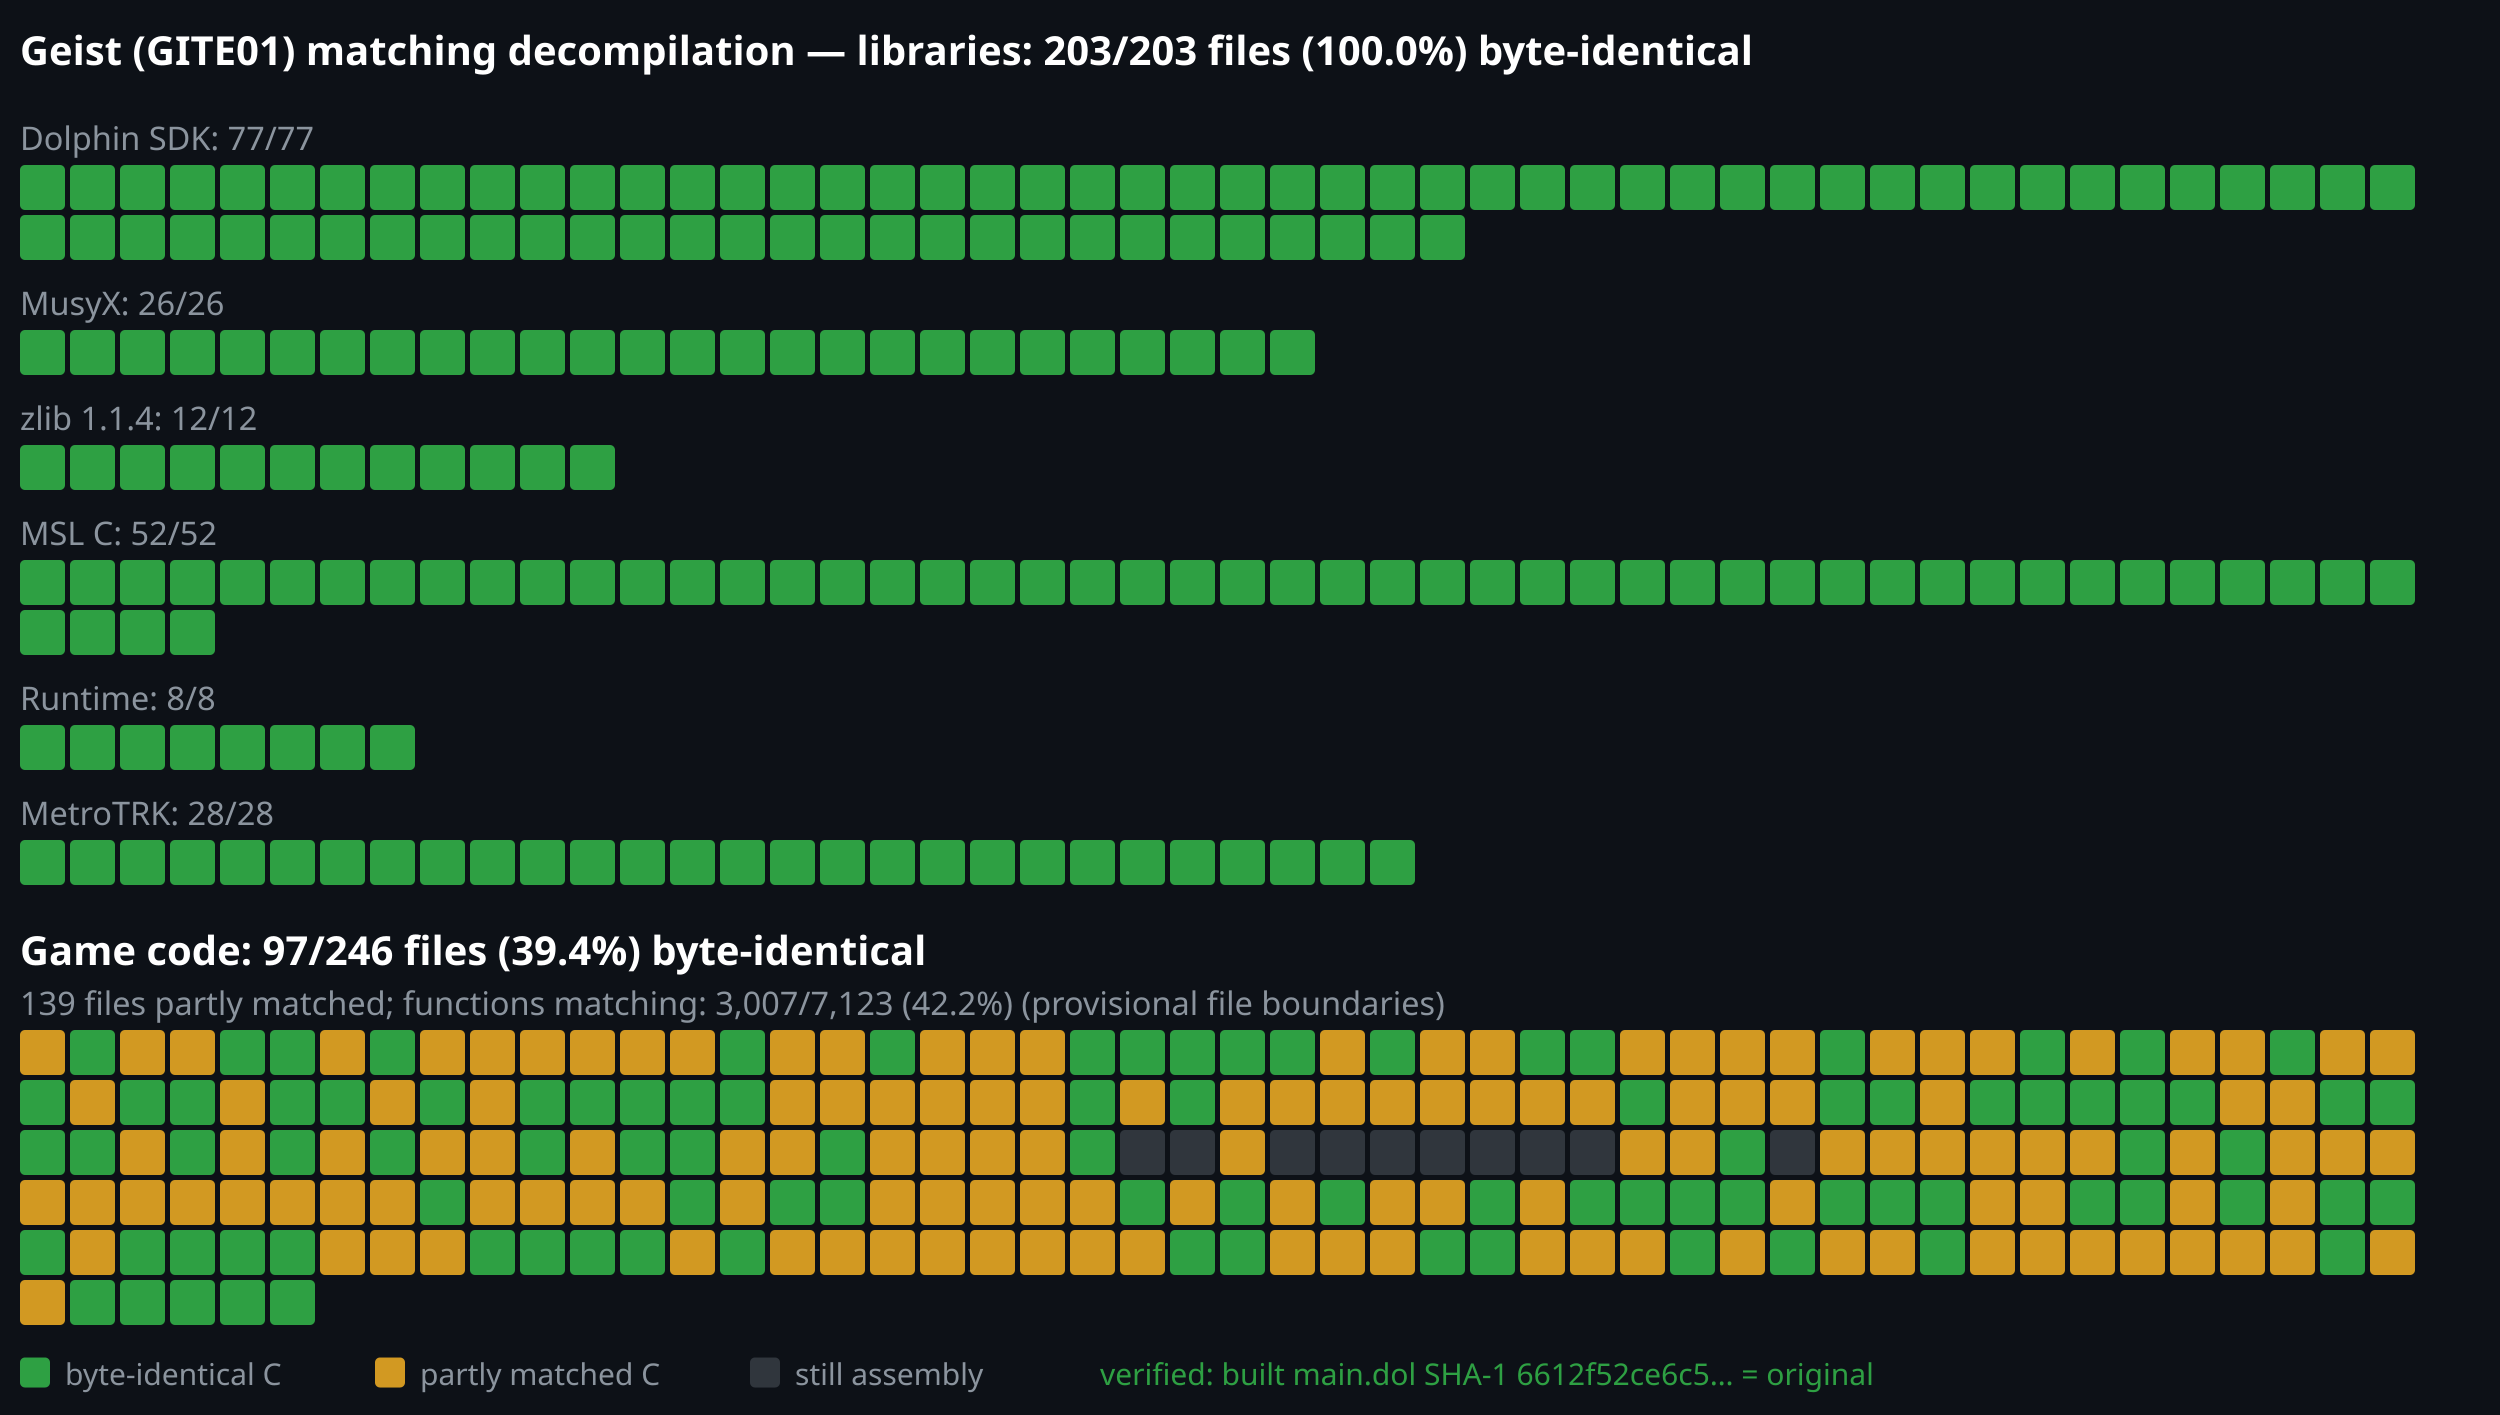
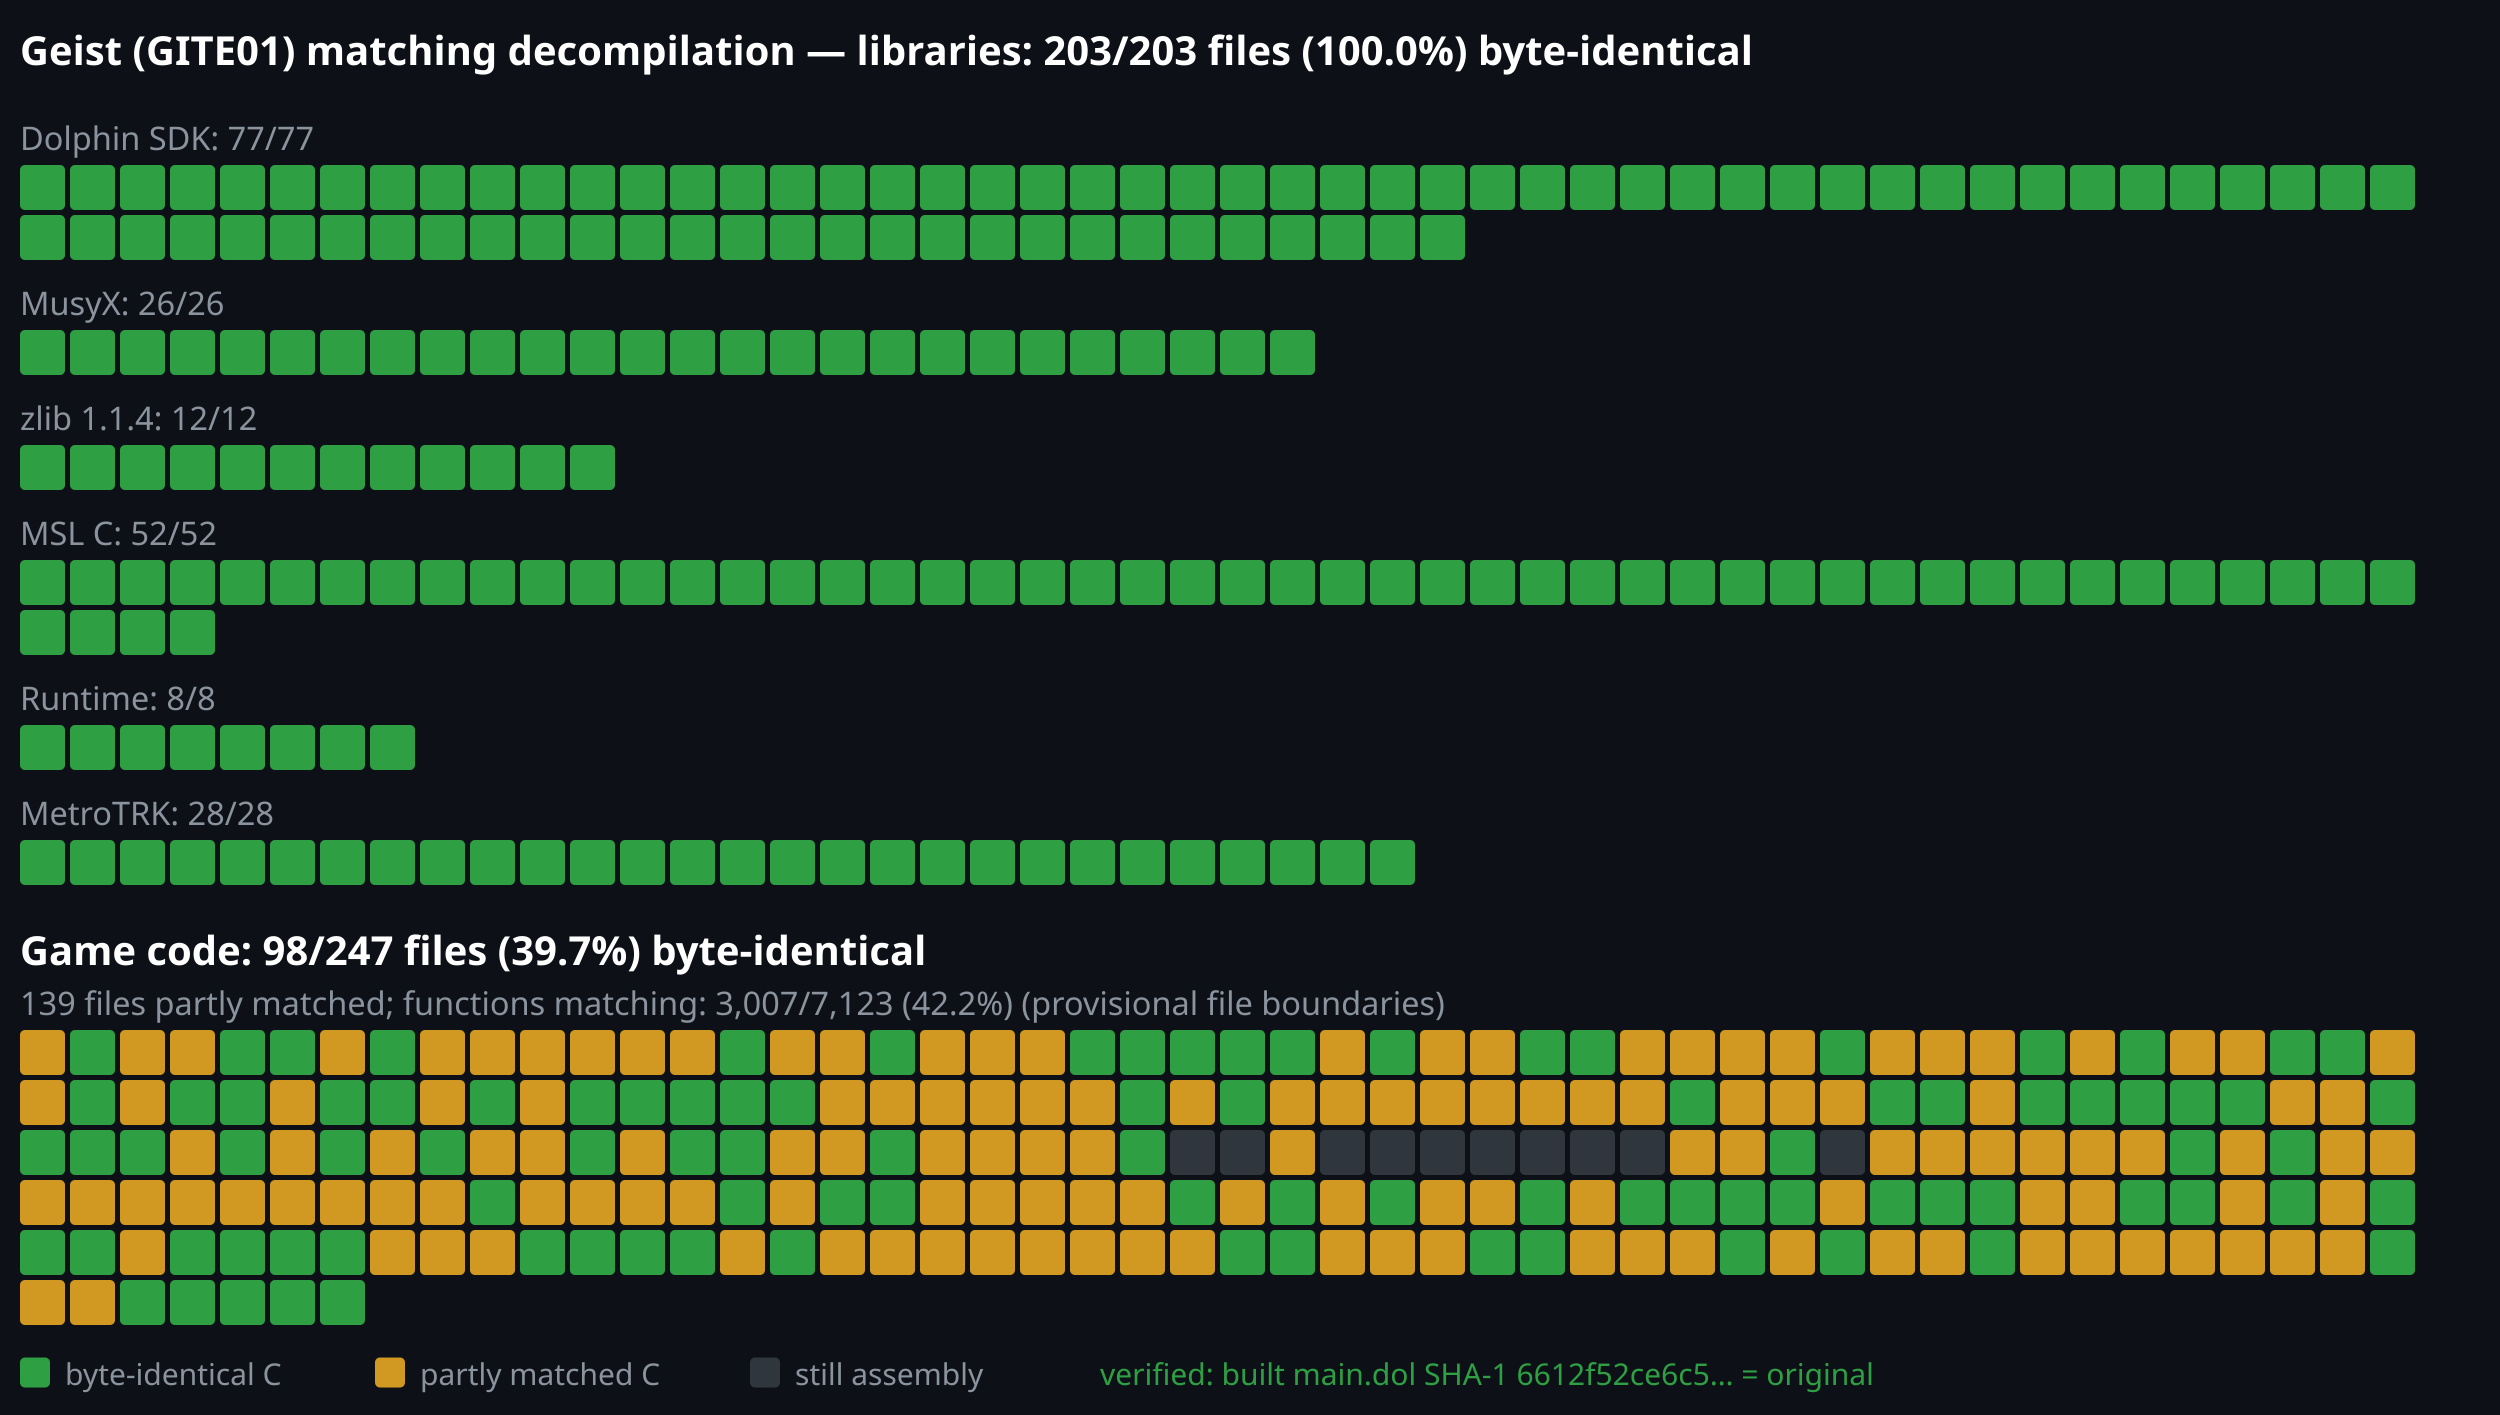
<svg xmlns="http://www.w3.org/2000/svg" viewBox="0 0 1000 566" width="1000" height="566">
  <rect width="1000" height="566" fill="#0d1117" />
  <text x="8" y="26" font-family="sans-serif" font-size="16" font-weight="bold" fill="#ffffff">Geist (GITE01) matching decompilation — libraries: 203/203 files (100.0%) byte-identical</text>
  <text x="8" y="60" font-family="sans-serif" font-size="13" font-weight="normal" fill="#8b949e">Dolphin SDK: 77/77</text>
  <rect x="8" y="66" width="18" height="18" rx="2" fill="#2ea043" />
  <rect x="28" y="66" width="18" height="18" rx="2" fill="#2ea043" />
  <rect x="48" y="66" width="18" height="18" rx="2" fill="#2ea043" />
  <rect x="68" y="66" width="18" height="18" rx="2" fill="#2ea043" />
  <rect x="88" y="66" width="18" height="18" rx="2" fill="#2ea043" />
  <rect x="108" y="66" width="18" height="18" rx="2" fill="#2ea043" />
  <rect x="128" y="66" width="18" height="18" rx="2" fill="#2ea043" />
  <rect x="148" y="66" width="18" height="18" rx="2" fill="#2ea043" />
  <rect x="168" y="66" width="18" height="18" rx="2" fill="#2ea043" />
  <rect x="188" y="66" width="18" height="18" rx="2" fill="#2ea043" />
  <rect x="208" y="66" width="18" height="18" rx="2" fill="#2ea043" />
  <rect x="228" y="66" width="18" height="18" rx="2" fill="#2ea043" />
  <rect x="248" y="66" width="18" height="18" rx="2" fill="#2ea043" />
  <rect x="268" y="66" width="18" height="18" rx="2" fill="#2ea043" />
  <rect x="288" y="66" width="18" height="18" rx="2" fill="#2ea043" />
  <rect x="308" y="66" width="18" height="18" rx="2" fill="#2ea043" />
  <rect x="328" y="66" width="18" height="18" rx="2" fill="#2ea043" />
  <rect x="348" y="66" width="18" height="18" rx="2" fill="#2ea043" />
  <rect x="368" y="66" width="18" height="18" rx="2" fill="#2ea043" />
  <rect x="388" y="66" width="18" height="18" rx="2" fill="#2ea043" />
  <rect x="408" y="66" width="18" height="18" rx="2" fill="#2ea043" />
  <rect x="428" y="66" width="18" height="18" rx="2" fill="#2ea043" />
  <rect x="448" y="66" width="18" height="18" rx="2" fill="#2ea043" />
  <rect x="468" y="66" width="18" height="18" rx="2" fill="#2ea043" />
  <rect x="488" y="66" width="18" height="18" rx="2" fill="#2ea043" />
  <rect x="508" y="66" width="18" height="18" rx="2" fill="#2ea043" />
  <rect x="528" y="66" width="18" height="18" rx="2" fill="#2ea043" />
  <rect x="548" y="66" width="18" height="18" rx="2" fill="#2ea043" />
  <rect x="568" y="66" width="18" height="18" rx="2" fill="#2ea043" />
  <rect x="588" y="66" width="18" height="18" rx="2" fill="#2ea043" />
  <rect x="608" y="66" width="18" height="18" rx="2" fill="#2ea043" />
  <rect x="628" y="66" width="18" height="18" rx="2" fill="#2ea043" />
  <rect x="648" y="66" width="18" height="18" rx="2" fill="#2ea043" />
  <rect x="668" y="66" width="18" height="18" rx="2" fill="#2ea043" />
  <rect x="688" y="66" width="18" height="18" rx="2" fill="#2ea043" />
  <rect x="708" y="66" width="18" height="18" rx="2" fill="#2ea043" />
  <rect x="728" y="66" width="18" height="18" rx="2" fill="#2ea043" />
  <rect x="748" y="66" width="18" height="18" rx="2" fill="#2ea043" />
  <rect x="768" y="66" width="18" height="18" rx="2" fill="#2ea043" />
  <rect x="788" y="66" width="18" height="18" rx="2" fill="#2ea043" />
  <rect x="808" y="66" width="18" height="18" rx="2" fill="#2ea043" />
  <rect x="828" y="66" width="18" height="18" rx="2" fill="#2ea043" />
  <rect x="848" y="66" width="18" height="18" rx="2" fill="#2ea043" />
  <rect x="868" y="66" width="18" height="18" rx="2" fill="#2ea043" />
  <rect x="888" y="66" width="18" height="18" rx="2" fill="#2ea043" />
  <rect x="908" y="66" width="18" height="18" rx="2" fill="#2ea043" />
  <rect x="928" y="66" width="18" height="18" rx="2" fill="#2ea043" />
  <rect x="948" y="66" width="18" height="18" rx="2" fill="#2ea043" />
  <rect x="8" y="86" width="18" height="18" rx="2" fill="#2ea043" />
  <rect x="28" y="86" width="18" height="18" rx="2" fill="#2ea043" />
  <rect x="48" y="86" width="18" height="18" rx="2" fill="#2ea043" />
  <rect x="68" y="86" width="18" height="18" rx="2" fill="#2ea043" />
  <rect x="88" y="86" width="18" height="18" rx="2" fill="#2ea043" />
  <rect x="108" y="86" width="18" height="18" rx="2" fill="#2ea043" />
  <rect x="128" y="86" width="18" height="18" rx="2" fill="#2ea043" />
  <rect x="148" y="86" width="18" height="18" rx="2" fill="#2ea043" />
  <rect x="168" y="86" width="18" height="18" rx="2" fill="#2ea043" />
  <rect x="188" y="86" width="18" height="18" rx="2" fill="#2ea043" />
  <rect x="208" y="86" width="18" height="18" rx="2" fill="#2ea043" />
  <rect x="228" y="86" width="18" height="18" rx="2" fill="#2ea043" />
  <rect x="248" y="86" width="18" height="18" rx="2" fill="#2ea043" />
  <rect x="268" y="86" width="18" height="18" rx="2" fill="#2ea043" />
  <rect x="288" y="86" width="18" height="18" rx="2" fill="#2ea043" />
  <rect x="308" y="86" width="18" height="18" rx="2" fill="#2ea043" />
  <rect x="328" y="86" width="18" height="18" rx="2" fill="#2ea043" />
  <rect x="348" y="86" width="18" height="18" rx="2" fill="#2ea043" />
  <rect x="368" y="86" width="18" height="18" rx="2" fill="#2ea043" />
  <rect x="388" y="86" width="18" height="18" rx="2" fill="#2ea043" />
  <rect x="408" y="86" width="18" height="18" rx="2" fill="#2ea043" />
  <rect x="428" y="86" width="18" height="18" rx="2" fill="#2ea043" />
  <rect x="448" y="86" width="18" height="18" rx="2" fill="#2ea043" />
  <rect x="468" y="86" width="18" height="18" rx="2" fill="#2ea043" />
  <rect x="488" y="86" width="18" height="18" rx="2" fill="#2ea043" />
  <rect x="508" y="86" width="18" height="18" rx="2" fill="#2ea043" />
  <rect x="528" y="86" width="18" height="18" rx="2" fill="#2ea043" />
  <rect x="548" y="86" width="18" height="18" rx="2" fill="#2ea043" />
  <rect x="568" y="86" width="18" height="18" rx="2" fill="#2ea043" />
  <text x="8" y="126" font-family="sans-serif" font-size="13" font-weight="normal" fill="#8b949e">MusyX: 26/26</text>
  <rect x="8" y="132" width="18" height="18" rx="2" fill="#2ea043" />
  <rect x="28" y="132" width="18" height="18" rx="2" fill="#2ea043" />
  <rect x="48" y="132" width="18" height="18" rx="2" fill="#2ea043" />
  <rect x="68" y="132" width="18" height="18" rx="2" fill="#2ea043" />
  <rect x="88" y="132" width="18" height="18" rx="2" fill="#2ea043" />
  <rect x="108" y="132" width="18" height="18" rx="2" fill="#2ea043" />
  <rect x="128" y="132" width="18" height="18" rx="2" fill="#2ea043" />
  <rect x="148" y="132" width="18" height="18" rx="2" fill="#2ea043" />
  <rect x="168" y="132" width="18" height="18" rx="2" fill="#2ea043" />
  <rect x="188" y="132" width="18" height="18" rx="2" fill="#2ea043" />
  <rect x="208" y="132" width="18" height="18" rx="2" fill="#2ea043" />
  <rect x="228" y="132" width="18" height="18" rx="2" fill="#2ea043" />
  <rect x="248" y="132" width="18" height="18" rx="2" fill="#2ea043" />
  <rect x="268" y="132" width="18" height="18" rx="2" fill="#2ea043" />
  <rect x="288" y="132" width="18" height="18" rx="2" fill="#2ea043" />
  <rect x="308" y="132" width="18" height="18" rx="2" fill="#2ea043" />
  <rect x="328" y="132" width="18" height="18" rx="2" fill="#2ea043" />
  <rect x="348" y="132" width="18" height="18" rx="2" fill="#2ea043" />
  <rect x="368" y="132" width="18" height="18" rx="2" fill="#2ea043" />
  <rect x="388" y="132" width="18" height="18" rx="2" fill="#2ea043" />
  <rect x="408" y="132" width="18" height="18" rx="2" fill="#2ea043" />
  <rect x="428" y="132" width="18" height="18" rx="2" fill="#2ea043" />
  <rect x="448" y="132" width="18" height="18" rx="2" fill="#2ea043" />
  <rect x="468" y="132" width="18" height="18" rx="2" fill="#2ea043" />
  <rect x="488" y="132" width="18" height="18" rx="2" fill="#2ea043" />
  <rect x="508" y="132" width="18" height="18" rx="2" fill="#2ea043" />
  <text x="8" y="172" font-family="sans-serif" font-size="13" font-weight="normal" fill="#8b949e">zlib 1.1.4: 12/12</text>
  <rect x="8" y="178" width="18" height="18" rx="2" fill="#2ea043" />
  <rect x="28" y="178" width="18" height="18" rx="2" fill="#2ea043" />
  <rect x="48" y="178" width="18" height="18" rx="2" fill="#2ea043" />
  <rect x="68" y="178" width="18" height="18" rx="2" fill="#2ea043" />
  <rect x="88" y="178" width="18" height="18" rx="2" fill="#2ea043" />
  <rect x="108" y="178" width="18" height="18" rx="2" fill="#2ea043" />
  <rect x="128" y="178" width="18" height="18" rx="2" fill="#2ea043" />
  <rect x="148" y="178" width="18" height="18" rx="2" fill="#2ea043" />
  <rect x="168" y="178" width="18" height="18" rx="2" fill="#2ea043" />
  <rect x="188" y="178" width="18" height="18" rx="2" fill="#2ea043" />
  <rect x="208" y="178" width="18" height="18" rx="2" fill="#2ea043" />
  <rect x="228" y="178" width="18" height="18" rx="2" fill="#2ea043" />
  <text x="8" y="218" font-family="sans-serif" font-size="13" font-weight="normal" fill="#8b949e">MSL C: 52/52</text>
  <rect x="8" y="224" width="18" height="18" rx="2" fill="#2ea043" />
  <rect x="28" y="224" width="18" height="18" rx="2" fill="#2ea043" />
  <rect x="48" y="224" width="18" height="18" rx="2" fill="#2ea043" />
  <rect x="68" y="224" width="18" height="18" rx="2" fill="#2ea043" />
  <rect x="88" y="224" width="18" height="18" rx="2" fill="#2ea043" />
  <rect x="108" y="224" width="18" height="18" rx="2" fill="#2ea043" />
  <rect x="128" y="224" width="18" height="18" rx="2" fill="#2ea043" />
  <rect x="148" y="224" width="18" height="18" rx="2" fill="#2ea043" />
  <rect x="168" y="224" width="18" height="18" rx="2" fill="#2ea043" />
  <rect x="188" y="224" width="18" height="18" rx="2" fill="#2ea043" />
  <rect x="208" y="224" width="18" height="18" rx="2" fill="#2ea043" />
  <rect x="228" y="224" width="18" height="18" rx="2" fill="#2ea043" />
  <rect x="248" y="224" width="18" height="18" rx="2" fill="#2ea043" />
  <rect x="268" y="224" width="18" height="18" rx="2" fill="#2ea043" />
  <rect x="288" y="224" width="18" height="18" rx="2" fill="#2ea043" />
  <rect x="308" y="224" width="18" height="18" rx="2" fill="#2ea043" />
  <rect x="328" y="224" width="18" height="18" rx="2" fill="#2ea043" />
  <rect x="348" y="224" width="18" height="18" rx="2" fill="#2ea043" />
  <rect x="368" y="224" width="18" height="18" rx="2" fill="#2ea043" />
  <rect x="388" y="224" width="18" height="18" rx="2" fill="#2ea043" />
  <rect x="408" y="224" width="18" height="18" rx="2" fill="#2ea043" />
  <rect x="428" y="224" width="18" height="18" rx="2" fill="#2ea043" />
  <rect x="448" y="224" width="18" height="18" rx="2" fill="#2ea043" />
  <rect x="468" y="224" width="18" height="18" rx="2" fill="#2ea043" />
  <rect x="488" y="224" width="18" height="18" rx="2" fill="#2ea043" />
  <rect x="508" y="224" width="18" height="18" rx="2" fill="#2ea043" />
  <rect x="528" y="224" width="18" height="18" rx="2" fill="#2ea043" />
  <rect x="548" y="224" width="18" height="18" rx="2" fill="#2ea043" />
  <rect x="568" y="224" width="18" height="18" rx="2" fill="#2ea043" />
  <rect x="588" y="224" width="18" height="18" rx="2" fill="#2ea043" />
  <rect x="608" y="224" width="18" height="18" rx="2" fill="#2ea043" />
  <rect x="628" y="224" width="18" height="18" rx="2" fill="#2ea043" />
  <rect x="648" y="224" width="18" height="18" rx="2" fill="#2ea043" />
  <rect x="668" y="224" width="18" height="18" rx="2" fill="#2ea043" />
  <rect x="688" y="224" width="18" height="18" rx="2" fill="#2ea043" />
  <rect x="708" y="224" width="18" height="18" rx="2" fill="#2ea043" />
  <rect x="728" y="224" width="18" height="18" rx="2" fill="#2ea043" />
  <rect x="748" y="224" width="18" height="18" rx="2" fill="#2ea043" />
  <rect x="768" y="224" width="18" height="18" rx="2" fill="#2ea043" />
  <rect x="788" y="224" width="18" height="18" rx="2" fill="#2ea043" />
  <rect x="808" y="224" width="18" height="18" rx="2" fill="#2ea043" />
  <rect x="828" y="224" width="18" height="18" rx="2" fill="#2ea043" />
  <rect x="848" y="224" width="18" height="18" rx="2" fill="#2ea043" />
  <rect x="868" y="224" width="18" height="18" rx="2" fill="#2ea043" />
  <rect x="888" y="224" width="18" height="18" rx="2" fill="#2ea043" />
  <rect x="908" y="224" width="18" height="18" rx="2" fill="#2ea043" />
  <rect x="928" y="224" width="18" height="18" rx="2" fill="#2ea043" />
  <rect x="948" y="224" width="18" height="18" rx="2" fill="#2ea043" />
  <rect x="8" y="244" width="18" height="18" rx="2" fill="#2ea043" />
  <rect x="28" y="244" width="18" height="18" rx="2" fill="#2ea043" />
  <rect x="48" y="244" width="18" height="18" rx="2" fill="#2ea043" />
  <rect x="68" y="244" width="18" height="18" rx="2" fill="#2ea043" />
  <text x="8" y="284" font-family="sans-serif" font-size="13" font-weight="normal" fill="#8b949e">Runtime: 8/8</text>
  <rect x="8" y="290" width="18" height="18" rx="2" fill="#2ea043" />
  <rect x="28" y="290" width="18" height="18" rx="2" fill="#2ea043" />
  <rect x="48" y="290" width="18" height="18" rx="2" fill="#2ea043" />
  <rect x="68" y="290" width="18" height="18" rx="2" fill="#2ea043" />
  <rect x="88" y="290" width="18" height="18" rx="2" fill="#2ea043" />
  <rect x="108" y="290" width="18" height="18" rx="2" fill="#2ea043" />
  <rect x="128" y="290" width="18" height="18" rx="2" fill="#2ea043" />
  <rect x="148" y="290" width="18" height="18" rx="2" fill="#2ea043" />
  <text x="8" y="330" font-family="sans-serif" font-size="13" font-weight="normal" fill="#8b949e">MetroTRK: 28/28</text>
  <rect x="8" y="336" width="18" height="18" rx="2" fill="#2ea043" />
  <rect x="28" y="336" width="18" height="18" rx="2" fill="#2ea043" />
  <rect x="48" y="336" width="18" height="18" rx="2" fill="#2ea043" />
  <rect x="68" y="336" width="18" height="18" rx="2" fill="#2ea043" />
  <rect x="88" y="336" width="18" height="18" rx="2" fill="#2ea043" />
  <rect x="108" y="336" width="18" height="18" rx="2" fill="#2ea043" />
  <rect x="128" y="336" width="18" height="18" rx="2" fill="#2ea043" />
  <rect x="148" y="336" width="18" height="18" rx="2" fill="#2ea043" />
  <rect x="168" y="336" width="18" height="18" rx="2" fill="#2ea043" />
  <rect x="188" y="336" width="18" height="18" rx="2" fill="#2ea043" />
  <rect x="208" y="336" width="18" height="18" rx="2" fill="#2ea043" />
  <rect x="228" y="336" width="18" height="18" rx="2" fill="#2ea043" />
  <rect x="248" y="336" width="18" height="18" rx="2" fill="#2ea043" />
  <rect x="268" y="336" width="18" height="18" rx="2" fill="#2ea043" />
  <rect x="288" y="336" width="18" height="18" rx="2" fill="#2ea043" />
  <rect x="308" y="336" width="18" height="18" rx="2" fill="#2ea043" />
  <rect x="328" y="336" width="18" height="18" rx="2" fill="#2ea043" />
  <rect x="348" y="336" width="18" height="18" rx="2" fill="#2ea043" />
  <rect x="368" y="336" width="18" height="18" rx="2" fill="#2ea043" />
  <rect x="388" y="336" width="18" height="18" rx="2" fill="#2ea043" />
  <rect x="408" y="336" width="18" height="18" rx="2" fill="#2ea043" />
  <rect x="428" y="336" width="18" height="18" rx="2" fill="#2ea043" />
  <rect x="448" y="336" width="18" height="18" rx="2" fill="#2ea043" />
  <rect x="468" y="336" width="18" height="18" rx="2" fill="#2ea043" />
  <rect x="488" y="336" width="18" height="18" rx="2" fill="#2ea043" />
  <rect x="508" y="336" width="18" height="18" rx="2" fill="#2ea043" />
  <rect x="528" y="336" width="18" height="18" rx="2" fill="#2ea043" />
  <rect x="548" y="336" width="18" height="18" rx="2" fill="#2ea043" />
-   <text x="8" y="386" font-family="sans-serif" font-size="16" font-weight="bold" fill="#ffffff">Game code: 97/246 files (39.4%) byte-identical</text>
+   <text x="8" y="386" font-family="sans-serif" font-size="16" font-weight="bold" fill="#ffffff">Game code: 98/247 files (39.7%) byte-identical</text>
  <text x="8" y="406" font-family="sans-serif" font-size="13" font-weight="normal" fill="#8b949e">139 files partly matched; functions matching: 3,007/7,123 (42.2%) (provisional file boundaries)</text>
  <rect x="8" y="412" width="18" height="18" rx="2" fill="#d29922" />
  <rect x="28" y="412" width="18" height="18" rx="2" fill="#2ea043" />
  <rect x="48" y="412" width="18" height="18" rx="2" fill="#d29922" />
  <rect x="68" y="412" width="18" height="18" rx="2" fill="#d29922" />
  <rect x="88" y="412" width="18" height="18" rx="2" fill="#2ea043" />
  <rect x="108" y="412" width="18" height="18" rx="2" fill="#2ea043" />
  <rect x="128" y="412" width="18" height="18" rx="2" fill="#d29922" />
  <rect x="148" y="412" width="18" height="18" rx="2" fill="#2ea043" />
  <rect x="168" y="412" width="18" height="18" rx="2" fill="#d29922" />
  <rect x="188" y="412" width="18" height="18" rx="2" fill="#d29922" />
  <rect x="208" y="412" width="18" height="18" rx="2" fill="#d29922" />
  <rect x="228" y="412" width="18" height="18" rx="2" fill="#d29922" />
  <rect x="248" y="412" width="18" height="18" rx="2" fill="#d29922" />
  <rect x="268" y="412" width="18" height="18" rx="2" fill="#d29922" />
  <rect x="288" y="412" width="18" height="18" rx="2" fill="#2ea043" />
  <rect x="308" y="412" width="18" height="18" rx="2" fill="#d29922" />
  <rect x="328" y="412" width="18" height="18" rx="2" fill="#d29922" />
  <rect x="348" y="412" width="18" height="18" rx="2" fill="#2ea043" />
  <rect x="368" y="412" width="18" height="18" rx="2" fill="#d29922" />
  <rect x="388" y="412" width="18" height="18" rx="2" fill="#d29922" />
  <rect x="408" y="412" width="18" height="18" rx="2" fill="#d29922" />
  <rect x="428" y="412" width="18" height="18" rx="2" fill="#2ea043" />
  <rect x="448" y="412" width="18" height="18" rx="2" fill="#2ea043" />
  <rect x="468" y="412" width="18" height="18" rx="2" fill="#2ea043" />
  <rect x="488" y="412" width="18" height="18" rx="2" fill="#2ea043" />
  <rect x="508" y="412" width="18" height="18" rx="2" fill="#2ea043" />
  <rect x="528" y="412" width="18" height="18" rx="2" fill="#d29922" />
  <rect x="548" y="412" width="18" height="18" rx="2" fill="#2ea043" />
  <rect x="568" y="412" width="18" height="18" rx="2" fill="#d29922" />
  <rect x="588" y="412" width="18" height="18" rx="2" fill="#d29922" />
  <rect x="608" y="412" width="18" height="18" rx="2" fill="#2ea043" />
  <rect x="628" y="412" width="18" height="18" rx="2" fill="#2ea043" />
  <rect x="648" y="412" width="18" height="18" rx="2" fill="#d29922" />
  <rect x="668" y="412" width="18" height="18" rx="2" fill="#d29922" />
  <rect x="688" y="412" width="18" height="18" rx="2" fill="#d29922" />
  <rect x="708" y="412" width="18" height="18" rx="2" fill="#d29922" />
  <rect x="728" y="412" width="18" height="18" rx="2" fill="#2ea043" />
  <rect x="748" y="412" width="18" height="18" rx="2" fill="#d29922" />
  <rect x="768" y="412" width="18" height="18" rx="2" fill="#d29922" />
  <rect x="788" y="412" width="18" height="18" rx="2" fill="#d29922" />
  <rect x="808" y="412" width="18" height="18" rx="2" fill="#2ea043" />
  <rect x="828" y="412" width="18" height="18" rx="2" fill="#d29922" />
  <rect x="848" y="412" width="18" height="18" rx="2" fill="#2ea043" />
  <rect x="868" y="412" width="18" height="18" rx="2" fill="#d29922" />
  <rect x="888" y="412" width="18" height="18" rx="2" fill="#d29922" />
  <rect x="908" y="412" width="18" height="18" rx="2" fill="#2ea043" />
-   <rect x="928" y="412" width="18" height="18" rx="2" fill="#d29922" />
+   <rect x="928" y="412" width="18" height="18" rx="2" fill="#2ea043" />
  <rect x="948" y="412" width="18" height="18" rx="2" fill="#d29922" />
-   <rect x="8" y="432" width="18" height="18" rx="2" fill="#2ea043" />
-   <rect x="28" y="432" width="18" height="18" rx="2" fill="#d29922" />
-   <rect x="48" y="432" width="18" height="18" rx="2" fill="#2ea043" />
+   <rect x="8" y="432" width="18" height="18" rx="2" fill="#d29922" />
+   <rect x="28" y="432" width="18" height="18" rx="2" fill="#2ea043" />
+   <rect x="48" y="432" width="18" height="18" rx="2" fill="#d29922" />
  <rect x="68" y="432" width="18" height="18" rx="2" fill="#2ea043" />
-   <rect x="88" y="432" width="18" height="18" rx="2" fill="#d29922" />
-   <rect x="108" y="432" width="18" height="18" rx="2" fill="#2ea043" />
+   <rect x="88" y="432" width="18" height="18" rx="2" fill="#2ea043" />
+   <rect x="108" y="432" width="18" height="18" rx="2" fill="#d29922" />
  <rect x="128" y="432" width="18" height="18" rx="2" fill="#2ea043" />
-   <rect x="148" y="432" width="18" height="18" rx="2" fill="#d29922" />
-   <rect x="168" y="432" width="18" height="18" rx="2" fill="#2ea043" />
-   <rect x="188" y="432" width="18" height="18" rx="2" fill="#d29922" />
-   <rect x="208" y="432" width="18" height="18" rx="2" fill="#2ea043" />
+   <rect x="148" y="432" width="18" height="18" rx="2" fill="#2ea043" />
+   <rect x="168" y="432" width="18" height="18" rx="2" fill="#d29922" />
+   <rect x="188" y="432" width="18" height="18" rx="2" fill="#2ea043" />
+   <rect x="208" y="432" width="18" height="18" rx="2" fill="#d29922" />
  <rect x="228" y="432" width="18" height="18" rx="2" fill="#2ea043" />
  <rect x="248" y="432" width="18" height="18" rx="2" fill="#2ea043" />
  <rect x="268" y="432" width="18" height="18" rx="2" fill="#2ea043" />
  <rect x="288" y="432" width="18" height="18" rx="2" fill="#2ea043" />
-   <rect x="308" y="432" width="18" height="18" rx="2" fill="#d29922" />
+   <rect x="308" y="432" width="18" height="18" rx="2" fill="#2ea043" />
  <rect x="328" y="432" width="18" height="18" rx="2" fill="#d29922" />
  <rect x="348" y="432" width="18" height="18" rx="2" fill="#d29922" />
  <rect x="368" y="432" width="18" height="18" rx="2" fill="#d29922" />
  <rect x="388" y="432" width="18" height="18" rx="2" fill="#d29922" />
  <rect x="408" y="432" width="18" height="18" rx="2" fill="#d29922" />
-   <rect x="428" y="432" width="18" height="18" rx="2" fill="#2ea043" />
-   <rect x="448" y="432" width="18" height="18" rx="2" fill="#d29922" />
-   <rect x="468" y="432" width="18" height="18" rx="2" fill="#2ea043" />
-   <rect x="488" y="432" width="18" height="18" rx="2" fill="#d29922" />
+   <rect x="428" y="432" width="18" height="18" rx="2" fill="#d29922" />
+   <rect x="448" y="432" width="18" height="18" rx="2" fill="#2ea043" />
+   <rect x="468" y="432" width="18" height="18" rx="2" fill="#d29922" />
+   <rect x="488" y="432" width="18" height="18" rx="2" fill="#2ea043" />
  <rect x="508" y="432" width="18" height="18" rx="2" fill="#d29922" />
  <rect x="528" y="432" width="18" height="18" rx="2" fill="#d29922" />
  <rect x="548" y="432" width="18" height="18" rx="2" fill="#d29922" />
  <rect x="568" y="432" width="18" height="18" rx="2" fill="#d29922" />
  <rect x="588" y="432" width="18" height="18" rx="2" fill="#d29922" />
  <rect x="608" y="432" width="18" height="18" rx="2" fill="#d29922" />
  <rect x="628" y="432" width="18" height="18" rx="2" fill="#d29922" />
-   <rect x="648" y="432" width="18" height="18" rx="2" fill="#2ea043" />
-   <rect x="668" y="432" width="18" height="18" rx="2" fill="#d29922" />
+   <rect x="648" y="432" width="18" height="18" rx="2" fill="#d29922" />
+   <rect x="668" y="432" width="18" height="18" rx="2" fill="#2ea043" />
  <rect x="688" y="432" width="18" height="18" rx="2" fill="#d29922" />
  <rect x="708" y="432" width="18" height="18" rx="2" fill="#d29922" />
-   <rect x="728" y="432" width="18" height="18" rx="2" fill="#2ea043" />
+   <rect x="728" y="432" width="18" height="18" rx="2" fill="#d29922" />
  <rect x="748" y="432" width="18" height="18" rx="2" fill="#2ea043" />
-   <rect x="768" y="432" width="18" height="18" rx="2" fill="#d29922" />
-   <rect x="788" y="432" width="18" height="18" rx="2" fill="#2ea043" />
+   <rect x="768" y="432" width="18" height="18" rx="2" fill="#2ea043" />
+   <rect x="788" y="432" width="18" height="18" rx="2" fill="#d29922" />
  <rect x="808" y="432" width="18" height="18" rx="2" fill="#2ea043" />
  <rect x="828" y="432" width="18" height="18" rx="2" fill="#2ea043" />
  <rect x="848" y="432" width="18" height="18" rx="2" fill="#2ea043" />
  <rect x="868" y="432" width="18" height="18" rx="2" fill="#2ea043" />
-   <rect x="888" y="432" width="18" height="18" rx="2" fill="#d29922" />
+   <rect x="888" y="432" width="18" height="18" rx="2" fill="#2ea043" />
  <rect x="908" y="432" width="18" height="18" rx="2" fill="#d29922" />
-   <rect x="928" y="432" width="18" height="18" rx="2" fill="#2ea043" />
+   <rect x="928" y="432" width="18" height="18" rx="2" fill="#d29922" />
  <rect x="948" y="432" width="18" height="18" rx="2" fill="#2ea043" />
  <rect x="8" y="452" width="18" height="18" rx="2" fill="#2ea043" />
  <rect x="28" y="452" width="18" height="18" rx="2" fill="#2ea043" />
-   <rect x="48" y="452" width="18" height="18" rx="2" fill="#d29922" />
-   <rect x="68" y="452" width="18" height="18" rx="2" fill="#2ea043" />
-   <rect x="88" y="452" width="18" height="18" rx="2" fill="#d29922" />
-   <rect x="108" y="452" width="18" height="18" rx="2" fill="#2ea043" />
-   <rect x="128" y="452" width="18" height="18" rx="2" fill="#d29922" />
-   <rect x="148" y="452" width="18" height="18" rx="2" fill="#2ea043" />
-   <rect x="168" y="452" width="18" height="18" rx="2" fill="#d29922" />
+   <rect x="48" y="452" width="18" height="18" rx="2" fill="#2ea043" />
+   <rect x="68" y="452" width="18" height="18" rx="2" fill="#d29922" />
+   <rect x="88" y="452" width="18" height="18" rx="2" fill="#2ea043" />
+   <rect x="108" y="452" width="18" height="18" rx="2" fill="#d29922" />
+   <rect x="128" y="452" width="18" height="18" rx="2" fill="#2ea043" />
+   <rect x="148" y="452" width="18" height="18" rx="2" fill="#d29922" />
+   <rect x="168" y="452" width="18" height="18" rx="2" fill="#2ea043" />
  <rect x="188" y="452" width="18" height="18" rx="2" fill="#d29922" />
-   <rect x="208" y="452" width="18" height="18" rx="2" fill="#2ea043" />
-   <rect x="228" y="452" width="18" height="18" rx="2" fill="#d29922" />
-   <rect x="248" y="452" width="18" height="18" rx="2" fill="#2ea043" />
+   <rect x="208" y="452" width="18" height="18" rx="2" fill="#d29922" />
+   <rect x="228" y="452" width="18" height="18" rx="2" fill="#2ea043" />
+   <rect x="248" y="452" width="18" height="18" rx="2" fill="#d29922" />
  <rect x="268" y="452" width="18" height="18" rx="2" fill="#2ea043" />
-   <rect x="288" y="452" width="18" height="18" rx="2" fill="#d29922" />
+   <rect x="288" y="452" width="18" height="18" rx="2" fill="#2ea043" />
  <rect x="308" y="452" width="18" height="18" rx="2" fill="#d29922" />
-   <rect x="328" y="452" width="18" height="18" rx="2" fill="#2ea043" />
-   <rect x="348" y="452" width="18" height="18" rx="2" fill="#d29922" />
+   <rect x="328" y="452" width="18" height="18" rx="2" fill="#d29922" />
+   <rect x="348" y="452" width="18" height="18" rx="2" fill="#2ea043" />
  <rect x="368" y="452" width="18" height="18" rx="2" fill="#d29922" />
  <rect x="388" y="452" width="18" height="18" rx="2" fill="#d29922" />
  <rect x="408" y="452" width="18" height="18" rx="2" fill="#d29922" />
-   <rect x="428" y="452" width="18" height="18" rx="2" fill="#2ea043" />
-   <rect x="448" y="452" width="18" height="18" rx="2" fill="#30363d" />
+   <rect x="428" y="452" width="18" height="18" rx="2" fill="#d29922" />
+   <rect x="448" y="452" width="18" height="18" rx="2" fill="#2ea043" />
  <rect x="468" y="452" width="18" height="18" rx="2" fill="#30363d" />
-   <rect x="488" y="452" width="18" height="18" rx="2" fill="#d29922" />
-   <rect x="508" y="452" width="18" height="18" rx="2" fill="#30363d" />
+   <rect x="488" y="452" width="18" height="18" rx="2" fill="#30363d" />
+   <rect x="508" y="452" width="18" height="18" rx="2" fill="#d29922" />
  <rect x="528" y="452" width="18" height="18" rx="2" fill="#30363d" />
  <rect x="548" y="452" width="18" height="18" rx="2" fill="#30363d" />
  <rect x="568" y="452" width="18" height="18" rx="2" fill="#30363d" />
  <rect x="588" y="452" width="18" height="18" rx="2" fill="#30363d" />
  <rect x="608" y="452" width="18" height="18" rx="2" fill="#30363d" />
  <rect x="628" y="452" width="18" height="18" rx="2" fill="#30363d" />
-   <rect x="648" y="452" width="18" height="18" rx="2" fill="#d29922" />
+   <rect x="648" y="452" width="18" height="18" rx="2" fill="#30363d" />
  <rect x="668" y="452" width="18" height="18" rx="2" fill="#d29922" />
-   <rect x="688" y="452" width="18" height="18" rx="2" fill="#2ea043" />
-   <rect x="708" y="452" width="18" height="18" rx="2" fill="#30363d" />
-   <rect x="728" y="452" width="18" height="18" rx="2" fill="#d29922" />
+   <rect x="688" y="452" width="18" height="18" rx="2" fill="#d29922" />
+   <rect x="708" y="452" width="18" height="18" rx="2" fill="#2ea043" />
+   <rect x="728" y="452" width="18" height="18" rx="2" fill="#30363d" />
  <rect x="748" y="452" width="18" height="18" rx="2" fill="#d29922" />
  <rect x="768" y="452" width="18" height="18" rx="2" fill="#d29922" />
  <rect x="788" y="452" width="18" height="18" rx="2" fill="#d29922" />
  <rect x="808" y="452" width="18" height="18" rx="2" fill="#d29922" />
  <rect x="828" y="452" width="18" height="18" rx="2" fill="#d29922" />
-   <rect x="848" y="452" width="18" height="18" rx="2" fill="#2ea043" />
-   <rect x="868" y="452" width="18" height="18" rx="2" fill="#d29922" />
-   <rect x="888" y="452" width="18" height="18" rx="2" fill="#2ea043" />
-   <rect x="908" y="452" width="18" height="18" rx="2" fill="#d29922" />
+   <rect x="848" y="452" width="18" height="18" rx="2" fill="#d29922" />
+   <rect x="868" y="452" width="18" height="18" rx="2" fill="#2ea043" />
+   <rect x="888" y="452" width="18" height="18" rx="2" fill="#d29922" />
+   <rect x="908" y="452" width="18" height="18" rx="2" fill="#2ea043" />
  <rect x="928" y="452" width="18" height="18" rx="2" fill="#d29922" />
  <rect x="948" y="452" width="18" height="18" rx="2" fill="#d29922" />
  <rect x="8" y="472" width="18" height="18" rx="2" fill="#d29922" />
  <rect x="28" y="472" width="18" height="18" rx="2" fill="#d29922" />
  <rect x="48" y="472" width="18" height="18" rx="2" fill="#d29922" />
  <rect x="68" y="472" width="18" height="18" rx="2" fill="#d29922" />
  <rect x="88" y="472" width="18" height="18" rx="2" fill="#d29922" />
  <rect x="108" y="472" width="18" height="18" rx="2" fill="#d29922" />
  <rect x="128" y="472" width="18" height="18" rx="2" fill="#d29922" />
  <rect x="148" y="472" width="18" height="18" rx="2" fill="#d29922" />
-   <rect x="168" y="472" width="18" height="18" rx="2" fill="#2ea043" />
-   <rect x="188" y="472" width="18" height="18" rx="2" fill="#d29922" />
+   <rect x="168" y="472" width="18" height="18" rx="2" fill="#d29922" />
+   <rect x="188" y="472" width="18" height="18" rx="2" fill="#2ea043" />
  <rect x="208" y="472" width="18" height="18" rx="2" fill="#d29922" />
  <rect x="228" y="472" width="18" height="18" rx="2" fill="#d29922" />
  <rect x="248" y="472" width="18" height="18" rx="2" fill="#d29922" />
-   <rect x="268" y="472" width="18" height="18" rx="2" fill="#2ea043" />
-   <rect x="288" y="472" width="18" height="18" rx="2" fill="#d29922" />
-   <rect x="308" y="472" width="18" height="18" rx="2" fill="#2ea043" />
+   <rect x="268" y="472" width="18" height="18" rx="2" fill="#d29922" />
+   <rect x="288" y="472" width="18" height="18" rx="2" fill="#2ea043" />
+   <rect x="308" y="472" width="18" height="18" rx="2" fill="#d29922" />
  <rect x="328" y="472" width="18" height="18" rx="2" fill="#2ea043" />
-   <rect x="348" y="472" width="18" height="18" rx="2" fill="#d29922" />
+   <rect x="348" y="472" width="18" height="18" rx="2" fill="#2ea043" />
  <rect x="368" y="472" width="18" height="18" rx="2" fill="#d29922" />
  <rect x="388" y="472" width="18" height="18" rx="2" fill="#d29922" />
  <rect x="408" y="472" width="18" height="18" rx="2" fill="#d29922" />
  <rect x="428" y="472" width="18" height="18" rx="2" fill="#d29922" />
-   <rect x="448" y="472" width="18" height="18" rx="2" fill="#2ea043" />
-   <rect x="468" y="472" width="18" height="18" rx="2" fill="#d29922" />
-   <rect x="488" y="472" width="18" height="18" rx="2" fill="#2ea043" />
-   <rect x="508" y="472" width="18" height="18" rx="2" fill="#d29922" />
-   <rect x="528" y="472" width="18" height="18" rx="2" fill="#2ea043" />
-   <rect x="548" y="472" width="18" height="18" rx="2" fill="#d29922" />
+   <rect x="448" y="472" width="18" height="18" rx="2" fill="#d29922" />
+   <rect x="468" y="472" width="18" height="18" rx="2" fill="#2ea043" />
+   <rect x="488" y="472" width="18" height="18" rx="2" fill="#d29922" />
+   <rect x="508" y="472" width="18" height="18" rx="2" fill="#2ea043" />
+   <rect x="528" y="472" width="18" height="18" rx="2" fill="#d29922" />
+   <rect x="548" y="472" width="18" height="18" rx="2" fill="#2ea043" />
  <rect x="568" y="472" width="18" height="18" rx="2" fill="#d29922" />
-   <rect x="588" y="472" width="18" height="18" rx="2" fill="#2ea043" />
-   <rect x="608" y="472" width="18" height="18" rx="2" fill="#d29922" />
-   <rect x="628" y="472" width="18" height="18" rx="2" fill="#2ea043" />
+   <rect x="588" y="472" width="18" height="18" rx="2" fill="#d29922" />
+   <rect x="608" y="472" width="18" height="18" rx="2" fill="#2ea043" />
+   <rect x="628" y="472" width="18" height="18" rx="2" fill="#d29922" />
  <rect x="648" y="472" width="18" height="18" rx="2" fill="#2ea043" />
  <rect x="668" y="472" width="18" height="18" rx="2" fill="#2ea043" />
  <rect x="688" y="472" width="18" height="18" rx="2" fill="#2ea043" />
-   <rect x="708" y="472" width="18" height="18" rx="2" fill="#d29922" />
-   <rect x="728" y="472" width="18" height="18" rx="2" fill="#2ea043" />
+   <rect x="708" y="472" width="18" height="18" rx="2" fill="#2ea043" />
+   <rect x="728" y="472" width="18" height="18" rx="2" fill="#d29922" />
  <rect x="748" y="472" width="18" height="18" rx="2" fill="#2ea043" />
  <rect x="768" y="472" width="18" height="18" rx="2" fill="#2ea043" />
-   <rect x="788" y="472" width="18" height="18" rx="2" fill="#d29922" />
+   <rect x="788" y="472" width="18" height="18" rx="2" fill="#2ea043" />
  <rect x="808" y="472" width="18" height="18" rx="2" fill="#d29922" />
-   <rect x="828" y="472" width="18" height="18" rx="2" fill="#2ea043" />
+   <rect x="828" y="472" width="18" height="18" rx="2" fill="#d29922" />
  <rect x="848" y="472" width="18" height="18" rx="2" fill="#2ea043" />
-   <rect x="868" y="472" width="18" height="18" rx="2" fill="#d29922" />
-   <rect x="888" y="472" width="18" height="18" rx="2" fill="#2ea043" />
-   <rect x="908" y="472" width="18" height="18" rx="2" fill="#d29922" />
-   <rect x="928" y="472" width="18" height="18" rx="2" fill="#2ea043" />
+   <rect x="868" y="472" width="18" height="18" rx="2" fill="#2ea043" />
+   <rect x="888" y="472" width="18" height="18" rx="2" fill="#d29922" />
+   <rect x="908" y="472" width="18" height="18" rx="2" fill="#2ea043" />
+   <rect x="928" y="472" width="18" height="18" rx="2" fill="#d29922" />
  <rect x="948" y="472" width="18" height="18" rx="2" fill="#2ea043" />
  <rect x="8" y="492" width="18" height="18" rx="2" fill="#2ea043" />
-   <rect x="28" y="492" width="18" height="18" rx="2" fill="#d29922" />
-   <rect x="48" y="492" width="18" height="18" rx="2" fill="#2ea043" />
+   <rect x="28" y="492" width="18" height="18" rx="2" fill="#2ea043" />
+   <rect x="48" y="492" width="18" height="18" rx="2" fill="#d29922" />
  <rect x="68" y="492" width="18" height="18" rx="2" fill="#2ea043" />
  <rect x="88" y="492" width="18" height="18" rx="2" fill="#2ea043" />
  <rect x="108" y="492" width="18" height="18" rx="2" fill="#2ea043" />
-   <rect x="128" y="492" width="18" height="18" rx="2" fill="#d29922" />
+   <rect x="128" y="492" width="18" height="18" rx="2" fill="#2ea043" />
  <rect x="148" y="492" width="18" height="18" rx="2" fill="#d29922" />
  <rect x="168" y="492" width="18" height="18" rx="2" fill="#d29922" />
-   <rect x="188" y="492" width="18" height="18" rx="2" fill="#2ea043" />
+   <rect x="188" y="492" width="18" height="18" rx="2" fill="#d29922" />
  <rect x="208" y="492" width="18" height="18" rx="2" fill="#2ea043" />
  <rect x="228" y="492" width="18" height="18" rx="2" fill="#2ea043" />
  <rect x="248" y="492" width="18" height="18" rx="2" fill="#2ea043" />
-   <rect x="268" y="492" width="18" height="18" rx="2" fill="#d29922" />
-   <rect x="288" y="492" width="18" height="18" rx="2" fill="#2ea043" />
-   <rect x="308" y="492" width="18" height="18" rx="2" fill="#d29922" />
+   <rect x="268" y="492" width="18" height="18" rx="2" fill="#2ea043" />
+   <rect x="288" y="492" width="18" height="18" rx="2" fill="#d29922" />
+   <rect x="308" y="492" width="18" height="18" rx="2" fill="#2ea043" />
  <rect x="328" y="492" width="18" height="18" rx="2" fill="#d29922" />
  <rect x="348" y="492" width="18" height="18" rx="2" fill="#d29922" />
  <rect x="368" y="492" width="18" height="18" rx="2" fill="#d29922" />
  <rect x="388" y="492" width="18" height="18" rx="2" fill="#d29922" />
  <rect x="408" y="492" width="18" height="18" rx="2" fill="#d29922" />
  <rect x="428" y="492" width="18" height="18" rx="2" fill="#d29922" />
  <rect x="448" y="492" width="18" height="18" rx="2" fill="#d29922" />
-   <rect x="468" y="492" width="18" height="18" rx="2" fill="#2ea043" />
+   <rect x="468" y="492" width="18" height="18" rx="2" fill="#d29922" />
  <rect x="488" y="492" width="18" height="18" rx="2" fill="#2ea043" />
-   <rect x="508" y="492" width="18" height="18" rx="2" fill="#d29922" />
+   <rect x="508" y="492" width="18" height="18" rx="2" fill="#2ea043" />
  <rect x="528" y="492" width="18" height="18" rx="2" fill="#d29922" />
  <rect x="548" y="492" width="18" height="18" rx="2" fill="#d29922" />
-   <rect x="568" y="492" width="18" height="18" rx="2" fill="#2ea043" />
+   <rect x="568" y="492" width="18" height="18" rx="2" fill="#d29922" />
  <rect x="588" y="492" width="18" height="18" rx="2" fill="#2ea043" />
-   <rect x="608" y="492" width="18" height="18" rx="2" fill="#d29922" />
+   <rect x="608" y="492" width="18" height="18" rx="2" fill="#2ea043" />
  <rect x="628" y="492" width="18" height="18" rx="2" fill="#d29922" />
  <rect x="648" y="492" width="18" height="18" rx="2" fill="#d29922" />
-   <rect x="668" y="492" width="18" height="18" rx="2" fill="#2ea043" />
-   <rect x="688" y="492" width="18" height="18" rx="2" fill="#d29922" />
-   <rect x="708" y="492" width="18" height="18" rx="2" fill="#2ea043" />
-   <rect x="728" y="492" width="18" height="18" rx="2" fill="#d29922" />
+   <rect x="668" y="492" width="18" height="18" rx="2" fill="#d29922" />
+   <rect x="688" y="492" width="18" height="18" rx="2" fill="#2ea043" />
+   <rect x="708" y="492" width="18" height="18" rx="2" fill="#d29922" />
+   <rect x="728" y="492" width="18" height="18" rx="2" fill="#2ea043" />
  <rect x="748" y="492" width="18" height="18" rx="2" fill="#d29922" />
-   <rect x="768" y="492" width="18" height="18" rx="2" fill="#2ea043" />
-   <rect x="788" y="492" width="18" height="18" rx="2" fill="#d29922" />
+   <rect x="768" y="492" width="18" height="18" rx="2" fill="#d29922" />
+   <rect x="788" y="492" width="18" height="18" rx="2" fill="#2ea043" />
  <rect x="808" y="492" width="18" height="18" rx="2" fill="#d29922" />
  <rect x="828" y="492" width="18" height="18" rx="2" fill="#d29922" />
  <rect x="848" y="492" width="18" height="18" rx="2" fill="#d29922" />
  <rect x="868" y="492" width="18" height="18" rx="2" fill="#d29922" />
  <rect x="888" y="492" width="18" height="18" rx="2" fill="#d29922" />
  <rect x="908" y="492" width="18" height="18" rx="2" fill="#d29922" />
-   <rect x="928" y="492" width="18" height="18" rx="2" fill="#2ea043" />
-   <rect x="948" y="492" width="18" height="18" rx="2" fill="#d29922" />
+   <rect x="928" y="492" width="18" height="18" rx="2" fill="#d29922" />
+   <rect x="948" y="492" width="18" height="18" rx="2" fill="#2ea043" />
  <rect x="8" y="512" width="18" height="18" rx="2" fill="#d29922" />
-   <rect x="28" y="512" width="18" height="18" rx="2" fill="#2ea043" />
+   <rect x="28" y="512" width="18" height="18" rx="2" fill="#d29922" />
  <rect x="48" y="512" width="18" height="18" rx="2" fill="#2ea043" />
  <rect x="68" y="512" width="18" height="18" rx="2" fill="#2ea043" />
  <rect x="88" y="512" width="18" height="18" rx="2" fill="#2ea043" />
  <rect x="108" y="512" width="18" height="18" rx="2" fill="#2ea043" />
+   <rect x="128" y="512" width="18" height="18" rx="2" fill="#2ea043" />
  <rect x="8" y="543" width="12" height="12" rx="2" fill="#2ea043" />
  <text x="26" y="554" font-family="sans-serif" font-size="12" font-weight="normal" fill="#8b949e">byte-identical C</text>
  <rect x="150" y="543" width="12" height="12" rx="2" fill="#d29922" />
  <text x="168" y="554" font-family="sans-serif" font-size="12" font-weight="normal" fill="#8b949e">partly matched C</text>
  <rect x="300" y="543" width="12" height="12" rx="2" fill="#30363d" />
  <text x="318" y="554" font-family="sans-serif" font-size="12" font-weight="normal" fill="#8b949e">still assembly</text>
  <text x="440" y="554" font-family="sans-serif" font-size="12" font-weight="normal" fill="#2ea043">verified: built main.dol SHA-1 6612f52ce6c5… = original</text>
</svg>
